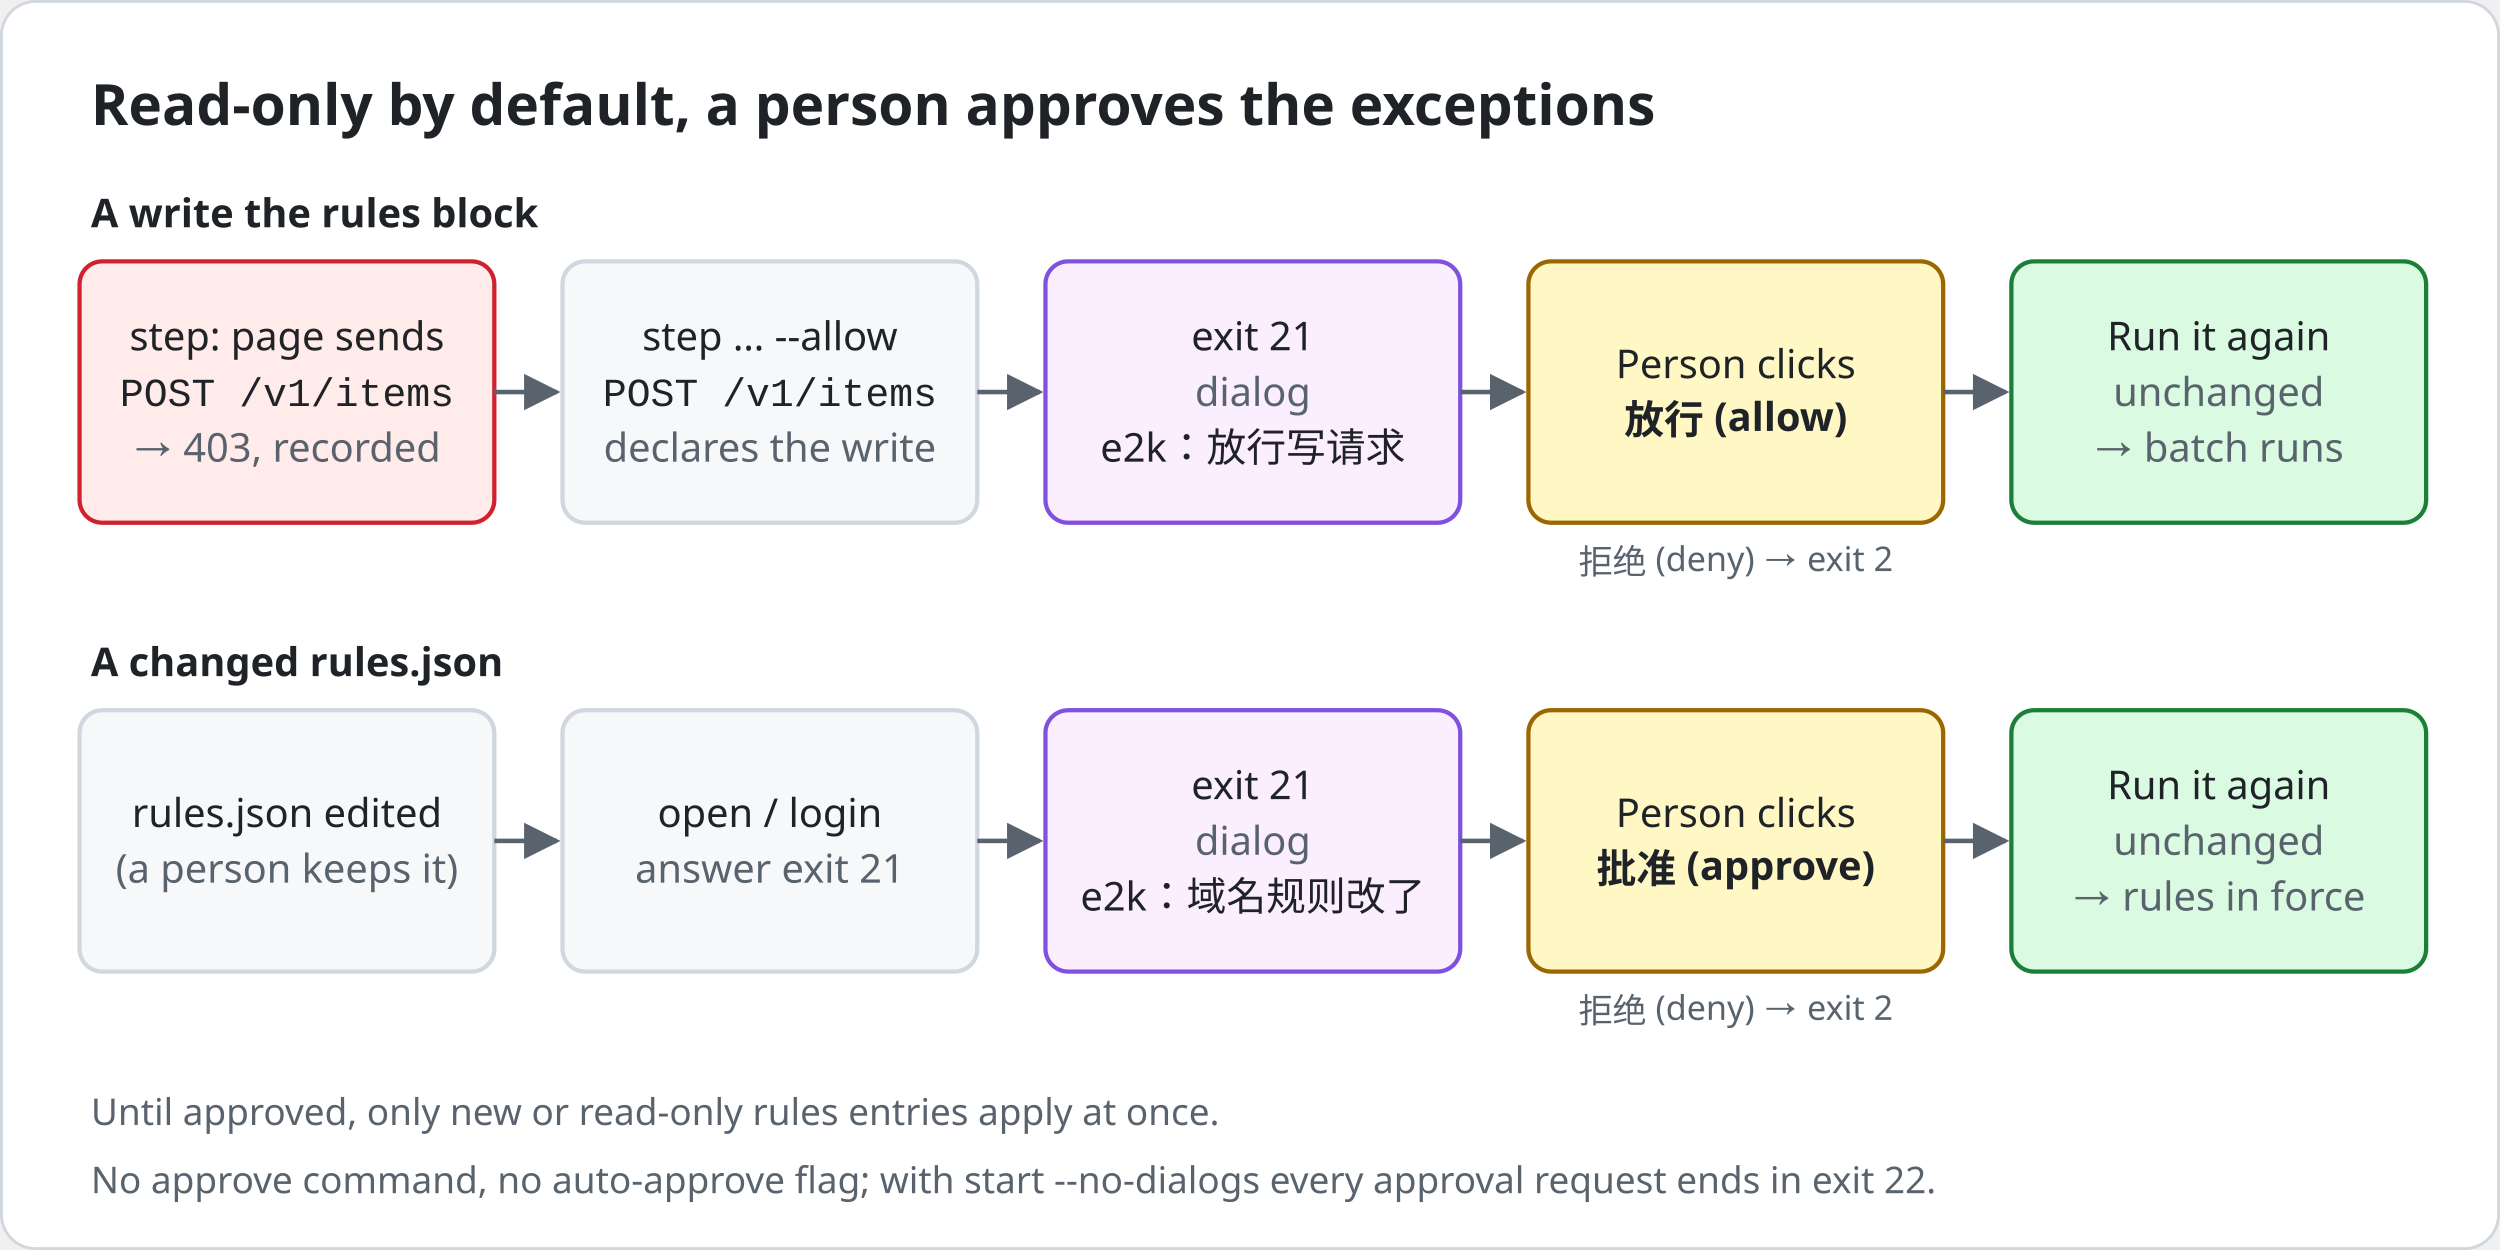
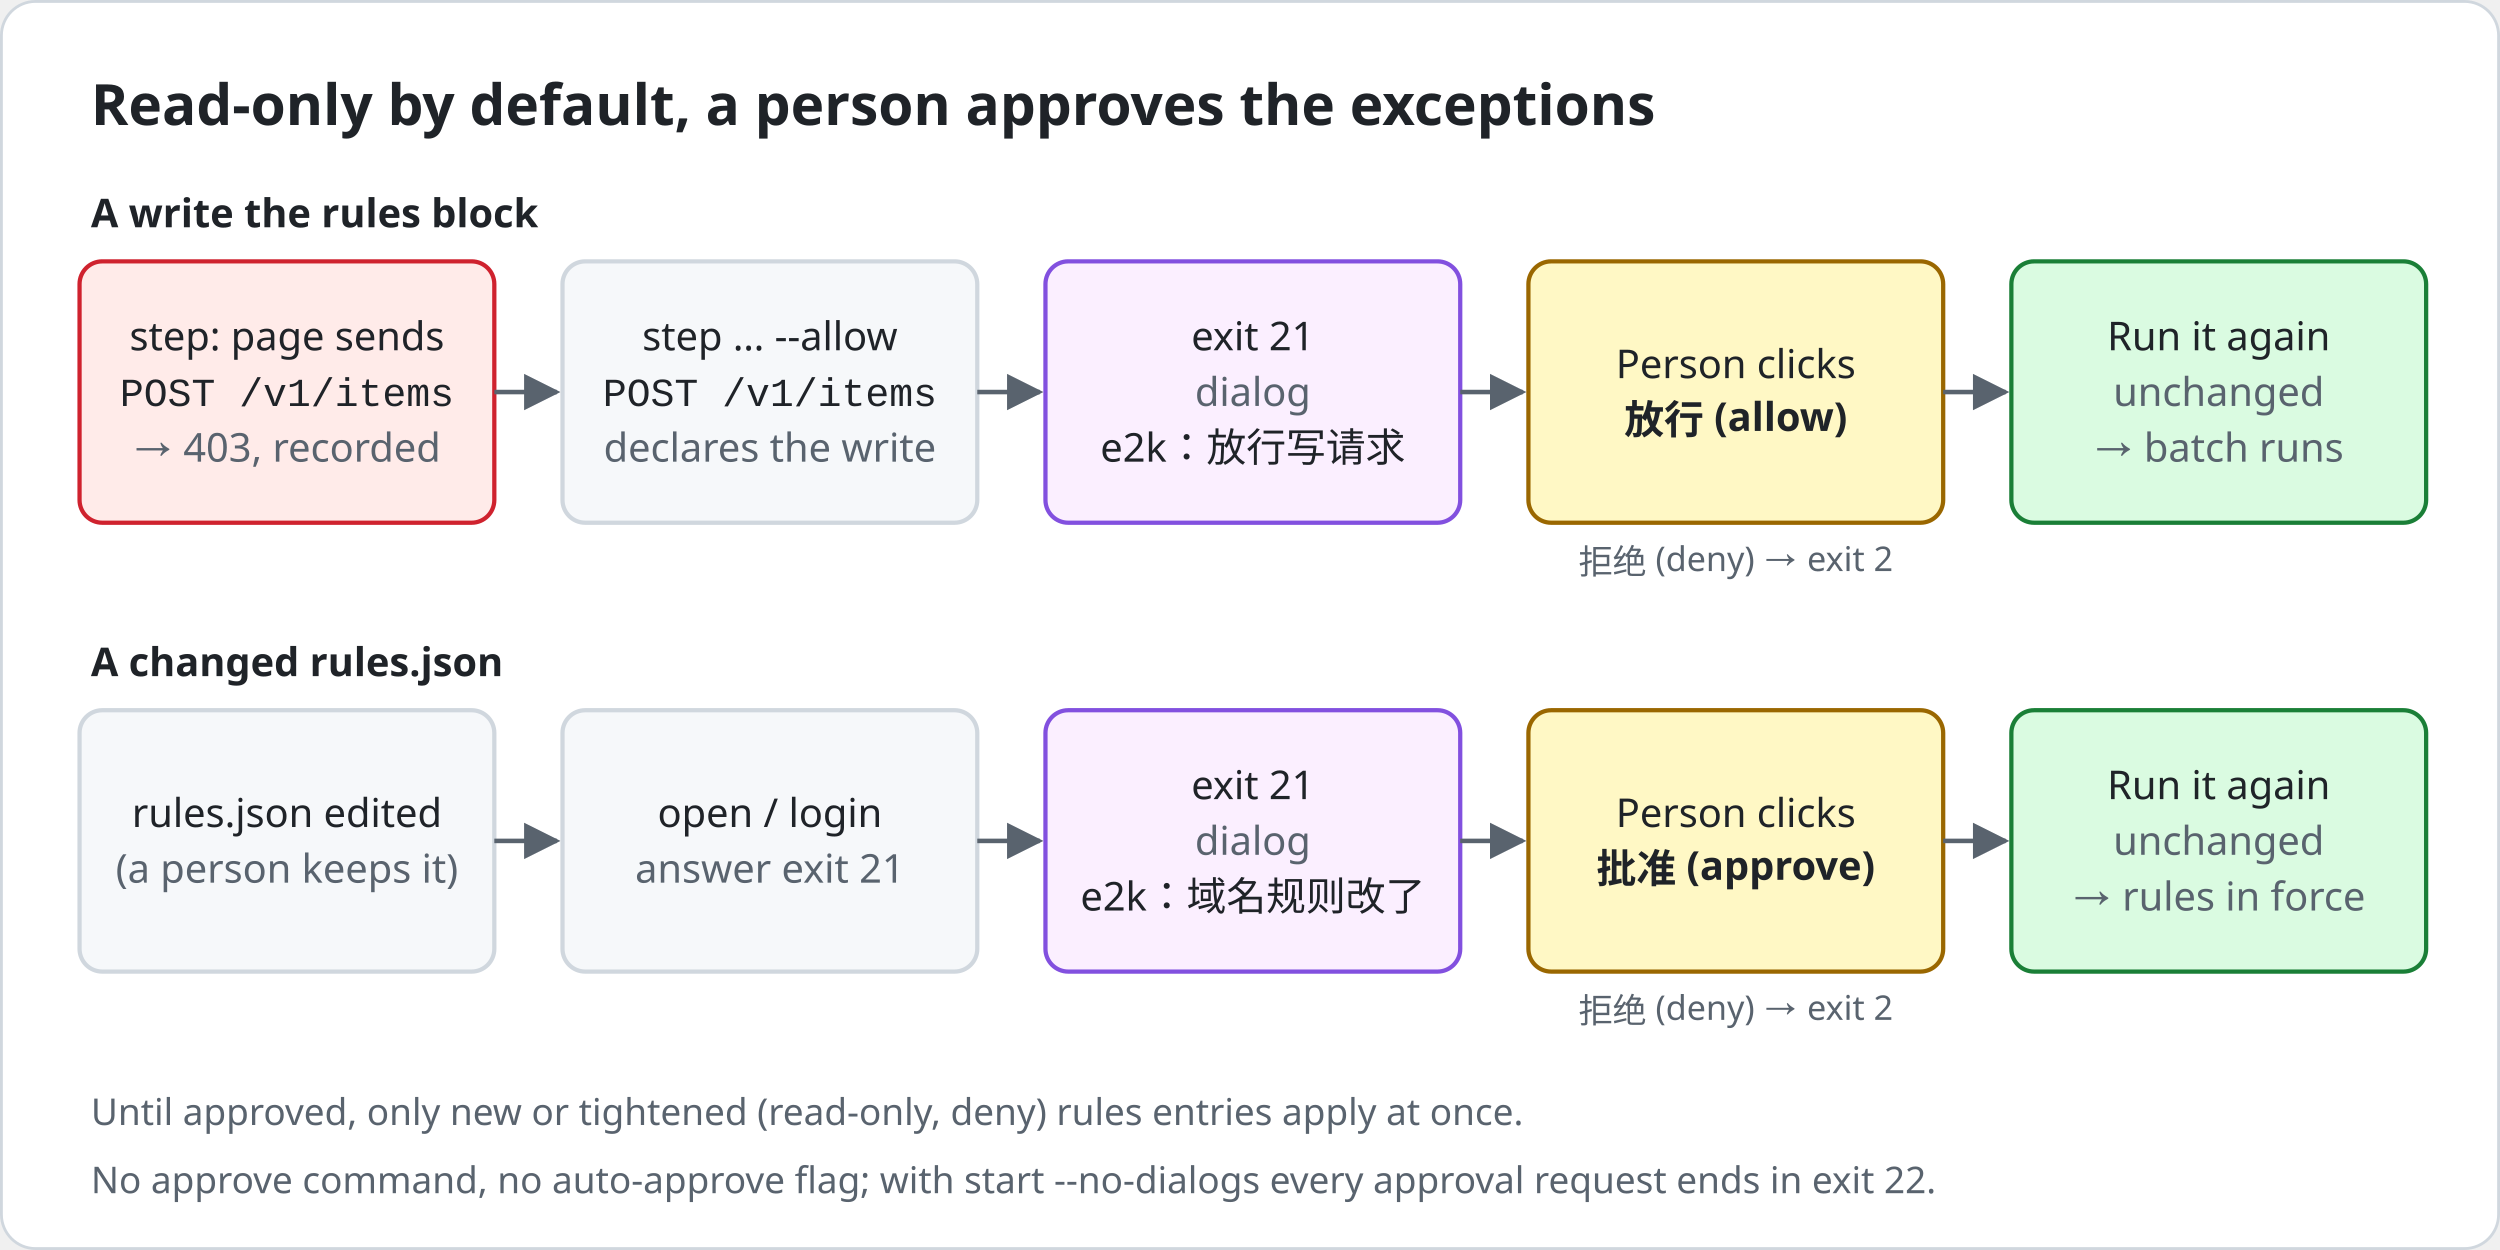
<svg xmlns="http://www.w3.org/2000/svg" width="880" height="440" viewBox="0 0 880 440" role="img" aria-labelledby="title desc">
  <style>
  .bg { fill: #ffffff; stroke: #d0d7de; }
  .t { fill: #1f2328; font-family: -apple-system, BlinkMacSystemFont, "Segoe UI", "Noto Sans", "PingFang SC", "Hiragino Sans GB", "Microsoft YaHei", Helvetica, Arial, sans-serif; }
  .m { fill: #59636e; }
  .code { font-family: ui-monospace, SFMono-Regular, Menlo, Consolas, "Liberation Mono", monospace; }
  .b { font-weight: 600; }
  .box { fill: #f6f8fa; stroke: #d0d7de; }
  .blue { fill: #ddf4ff; stroke: #0969da; }
  .green { fill: #dafbe1; stroke: #1a7f37; }
  .yellow { fill: #fff8c5; stroke: #9a6700; }
  .red { fill: #ffebe9; stroke: #cf222e; }
  .purple { fill: #fbefff; stroke: #8250df; }
  .gray { fill: #f6f8fa; stroke: #818b98; }
  .edge { stroke: #59636e; fill: none; }
  .head { fill: #59636e; }
  .dash { stroke-dasharray: 5 4; }
  @media (prefers-color-scheme: dark) {
    .bg { fill: #0d1117; stroke: #30363d; }
    .t { fill: #e6edf3; }
    .m { fill: #9198a1; }
    .box { fill: #161b22; stroke: #3d444d; }
    .blue { fill: #0c2d6b; stroke: #4493f8; }
    .green { fill: #04260f; stroke: #3fb950; }
    .yellow { fill: #3b2e00; stroke: #d29922; }
    .red { fill: #42080b; stroke: #f85149; }
    .purple { fill: #2e1a4f; stroke: #ab7df8; }
    .gray { fill: #161b22; stroke: #9198a1; }
    .edge { stroke: #9198a1; }
    .head { fill: #9198a1; }
  }
</style>
  <defs>
    <marker id="arrow" viewBox="0 0 10 10" refX="9" refY="5" markerWidth="8" markerHeight="8" orient="auto-start-reverse">
      <path class="head" d="M0,0 L10,5 L0,10 z" />
    </marker>
  </defs>
  <rect class="bg" x="0.5" y="0.5" width="879" height="439" rx="12" />
  <text class="t b" x="32" y="44.0" font-size="20" text-anchor="start">Read-only by default, a person approves the exceptions</text>
  <text class="t b" x="32" y="80.0" font-size="14" text-anchor="start">A write the rules block</text>
  <rect class="red" x="28" y="92" width="146" height="92" rx="8" stroke-width="1.5" />
  <text class="t" x="101" y="123.3" font-size="14" text-anchor="middle">step: page sends</text>
  <text class="t code" x="101" y="142.9" font-size="14" text-anchor="middle">POST /v1/items</text>
  <text class="t m" x="101" y="162.5" font-size="14" text-anchor="middle">→ 403, recorded</text>
  <path class="edge" d="M174,138 L196,138" stroke-width="1.6" marker-end="url(#arrow)" />
  <rect class="box" x="198" y="92" width="146" height="92" rx="8" stroke-width="1.5" />
  <text class="t" x="271" y="123.3" font-size="14" text-anchor="middle">step … --allow</text>
  <text class="t code" x="271" y="142.9" font-size="14" text-anchor="middle">POST /v1/items</text>
  <text class="t m" x="271" y="162.5" font-size="14" text-anchor="middle">declares the write</text>
  <path class="edge" d="M344,138 L366,138" stroke-width="1.6" marker-end="url(#arrow)" />
  <rect class="purple" x="368" y="92" width="146" height="92" rx="8" stroke-width="1.5" />
  <text class="t" x="441" y="123.3" font-size="14" text-anchor="middle">exit 21</text>
  <text class="t m" x="441" y="142.9" font-size="14" text-anchor="middle">dialog</text>
  <text class="t" x="441" y="162.5" font-size="14" text-anchor="middle">e2k：放行写请求</text>
  <path class="edge" d="M514,138 L536,138" stroke-width="1.6" marker-end="url(#arrow)" />
  <rect class="yellow" x="538" y="92" width="146" height="92" rx="8" stroke-width="1.5" />
  <text class="t" x="611" y="133.1" font-size="14" text-anchor="middle">Person clicks</text>
  <text class="t b" x="611" y="152.7" font-size="14" text-anchor="middle">放行 (allow)</text>
  <path class="edge" d="M684,138 L706,138" stroke-width="1.6" marker-end="url(#arrow)" />
  <rect class="green" x="708" y="92" width="146" height="92" rx="8" stroke-width="1.5" />
  <text class="t" x="781" y="123.3" font-size="14" text-anchor="middle">Run it again</text>
  <text class="t m" x="781" y="142.9" font-size="14" text-anchor="middle">unchanged</text>
  <text class="t m" x="781" y="162.5" font-size="14" text-anchor="middle">→ batch runs</text>
  <text class="t b" x="32" y="238.0" font-size="14" text-anchor="start">A changed rules.json</text>
  <rect class="box" x="28" y="250" width="146" height="92" rx="8" stroke-width="1.5" />
  <text class="t" x="101" y="291.1" font-size="14" text-anchor="middle">rules.json edited</text>
  <text class="t m" x="101" y="310.7" font-size="14" text-anchor="middle">(a person keeps it)</text>
  <path class="edge" d="M174,296 L196,296" stroke-width="1.6" marker-end="url(#arrow)" />
  <rect class="box" x="198" y="250" width="146" height="92" rx="8" stroke-width="1.5" />
  <text class="t" x="271" y="291.1" font-size="14" text-anchor="middle">open / login</text>
  <text class="t m" x="271" y="310.7" font-size="14" text-anchor="middle">answer exit 21</text>
  <path class="edge" d="M344,296 L366,296" stroke-width="1.6" marker-end="url(#arrow)" />
  <rect class="purple" x="368" y="250" width="146" height="92" rx="8" stroke-width="1.5" />
  <text class="t" x="441" y="281.3" font-size="14" text-anchor="middle">exit 21</text>
  <text class="t m" x="441" y="300.9" font-size="14" text-anchor="middle">dialog</text>
  <text class="t" x="441" y="320.5" font-size="14" text-anchor="middle">e2k：域名规则改了</text>
  <path class="edge" d="M514,296 L536,296" stroke-width="1.6" marker-end="url(#arrow)" />
  <rect class="yellow" x="538" y="250" width="146" height="92" rx="8" stroke-width="1.5" />
  <text class="t" x="611" y="291.1" font-size="14" text-anchor="middle">Person clicks</text>
  <text class="t b" x="611" y="310.7" font-size="14" text-anchor="middle">批准 (approve)</text>
  <path class="edge" d="M684,296 L706,296" stroke-width="1.6" marker-end="url(#arrow)" />
  <rect class="green" x="708" y="250" width="146" height="92" rx="8" stroke-width="1.5" />
  <text class="t" x="781" y="281.3" font-size="14" text-anchor="middle">Run it again</text>
  <text class="t m" x="781" y="300.9" font-size="14" text-anchor="middle">unchanged</text>
  <text class="t m" x="781" y="320.5" font-size="14" text-anchor="middle">→ rules in force</text>
  <text class="t m" x="611" y="202.0" font-size="12" text-anchor="middle">拒绝 (deny) → exit 2</text>
  <text class="t m" x="611" y="360.0" font-size="12" text-anchor="middle">拒绝 (deny) → exit 2</text>
-   <text class="t m" x="32" y="396.0" font-size="13" text-anchor="start">Until approved, only new or read-only rules entries apply at once.</text>
+   <text class="t m" x="32" y="396.0" font-size="13" text-anchor="start">Until approved, only new or tightened (read-only, deny) rules entries apply at once.</text>
  <text class="t m" x="32" y="420.0" font-size="13" text-anchor="start">No approve command, no auto-approve flag; with start --no-dialogs every approval request ends in exit 22.</text>
</svg>
